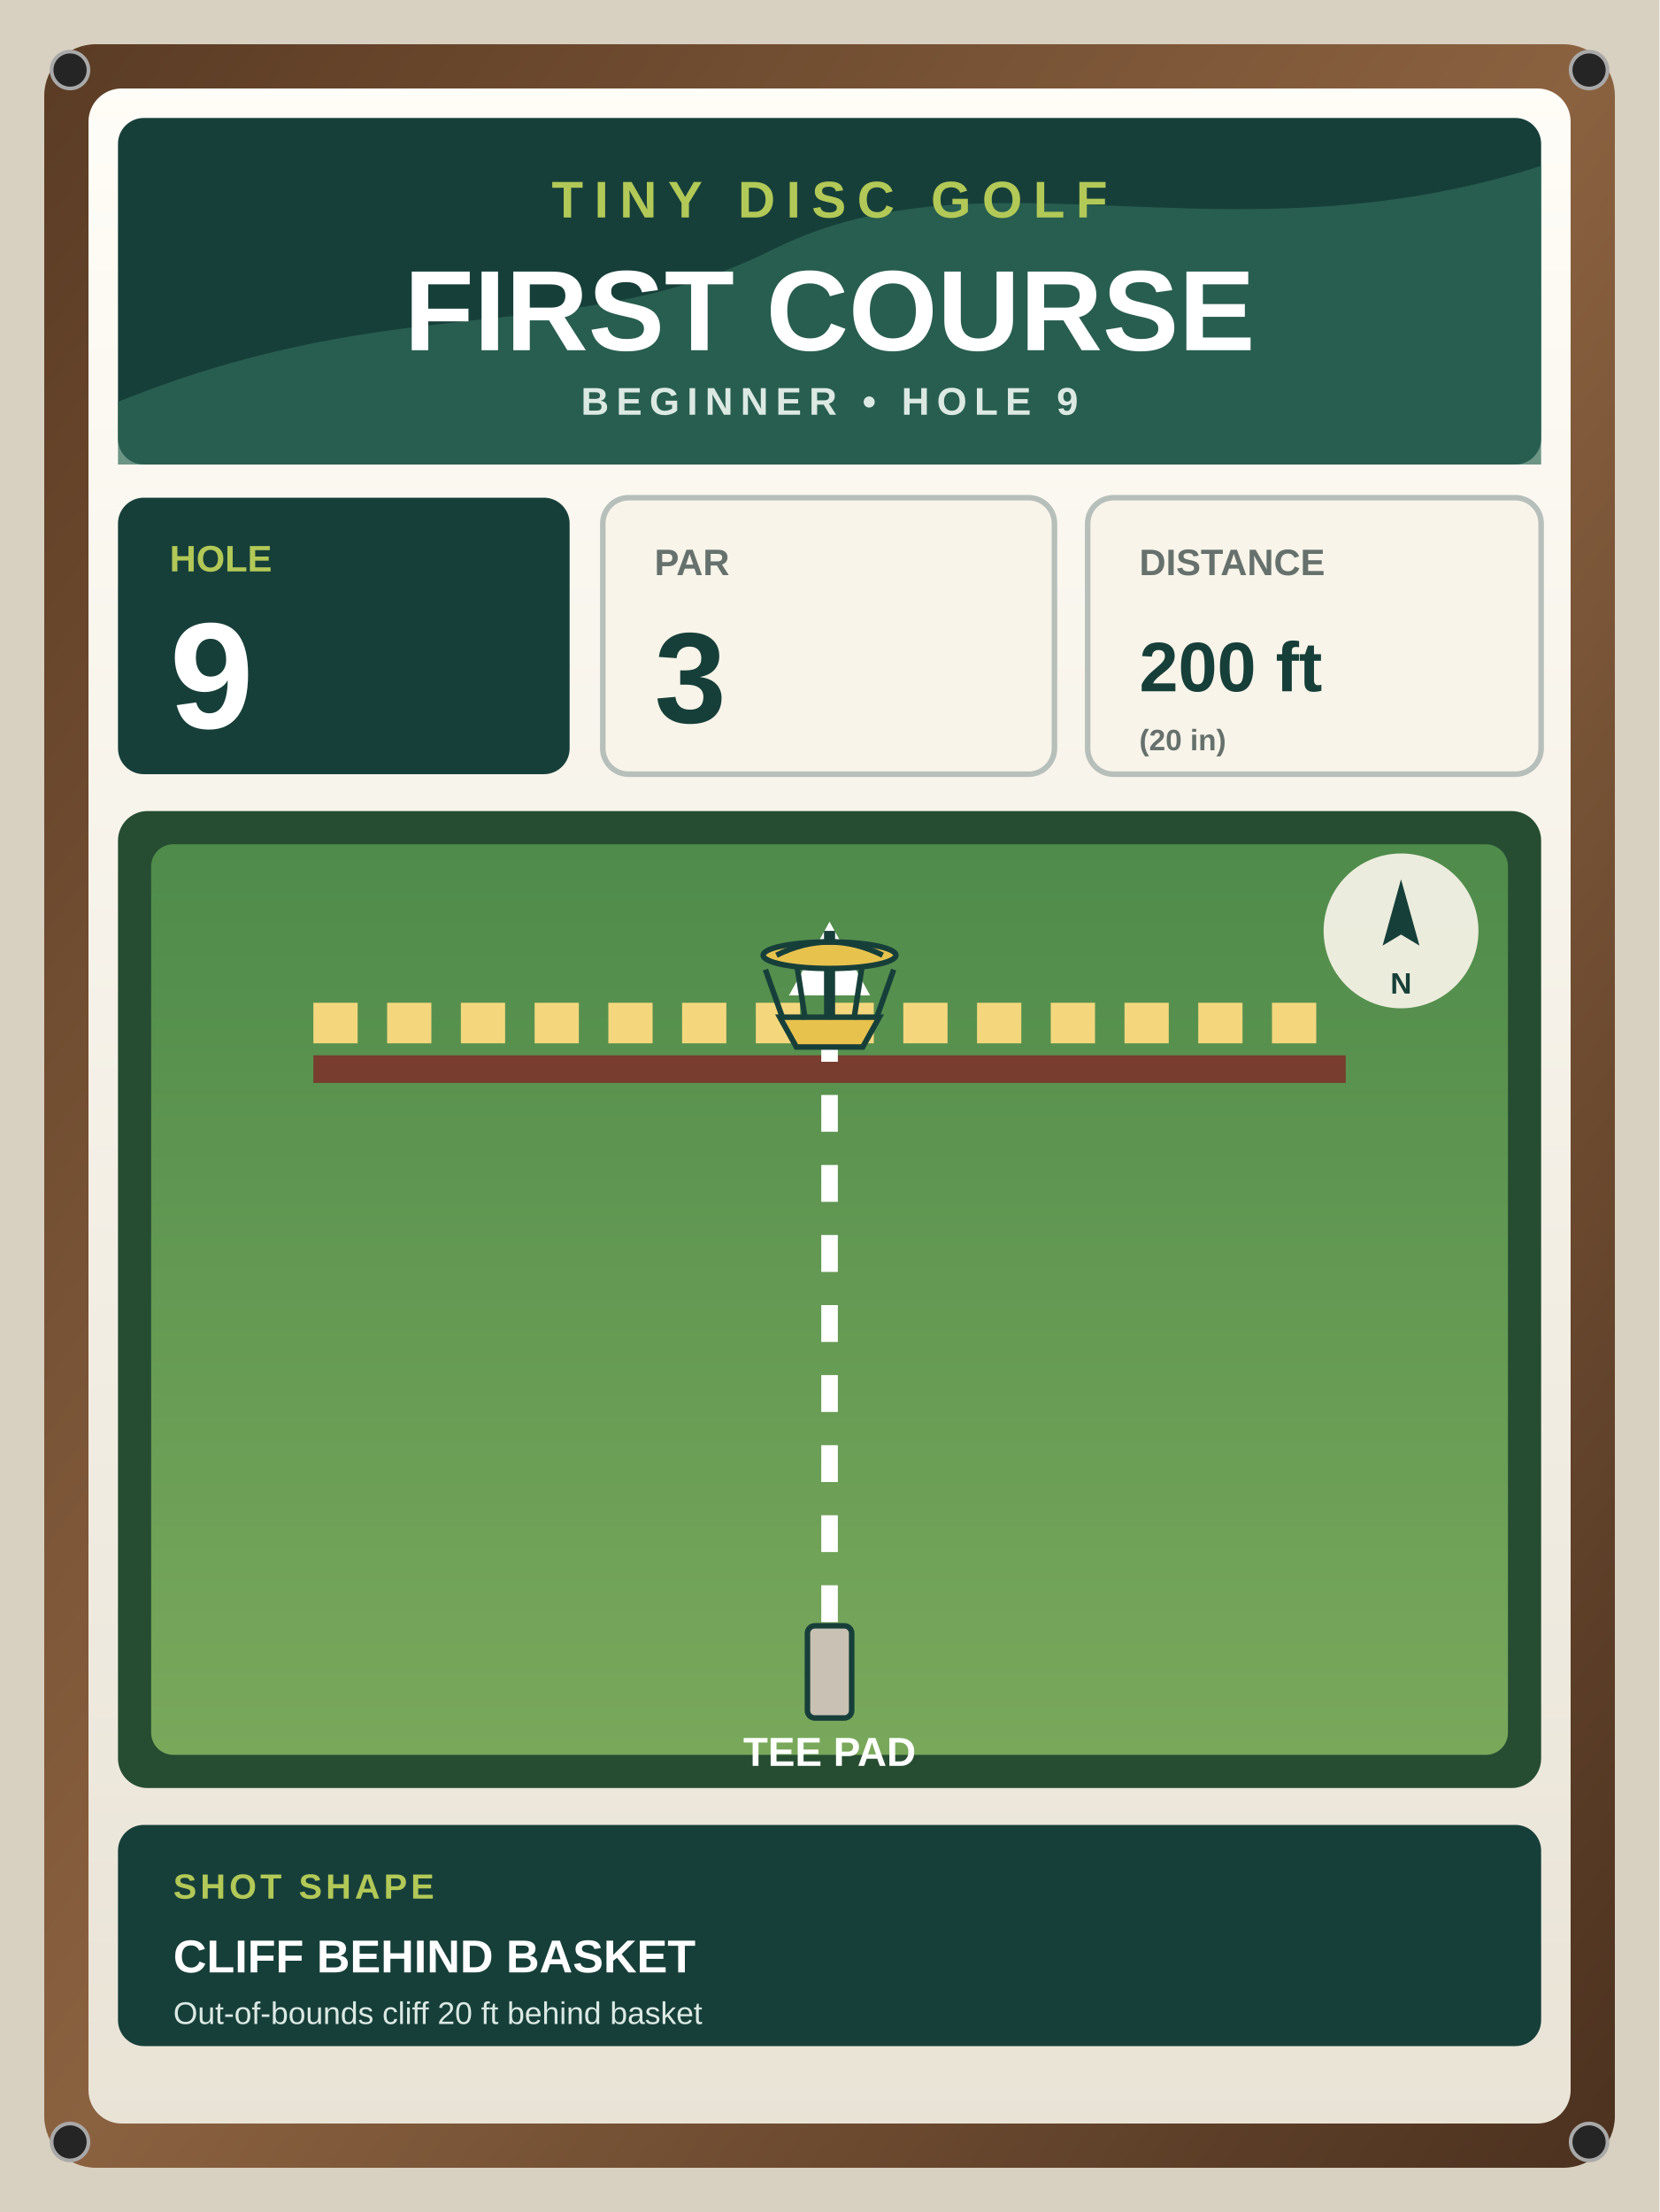
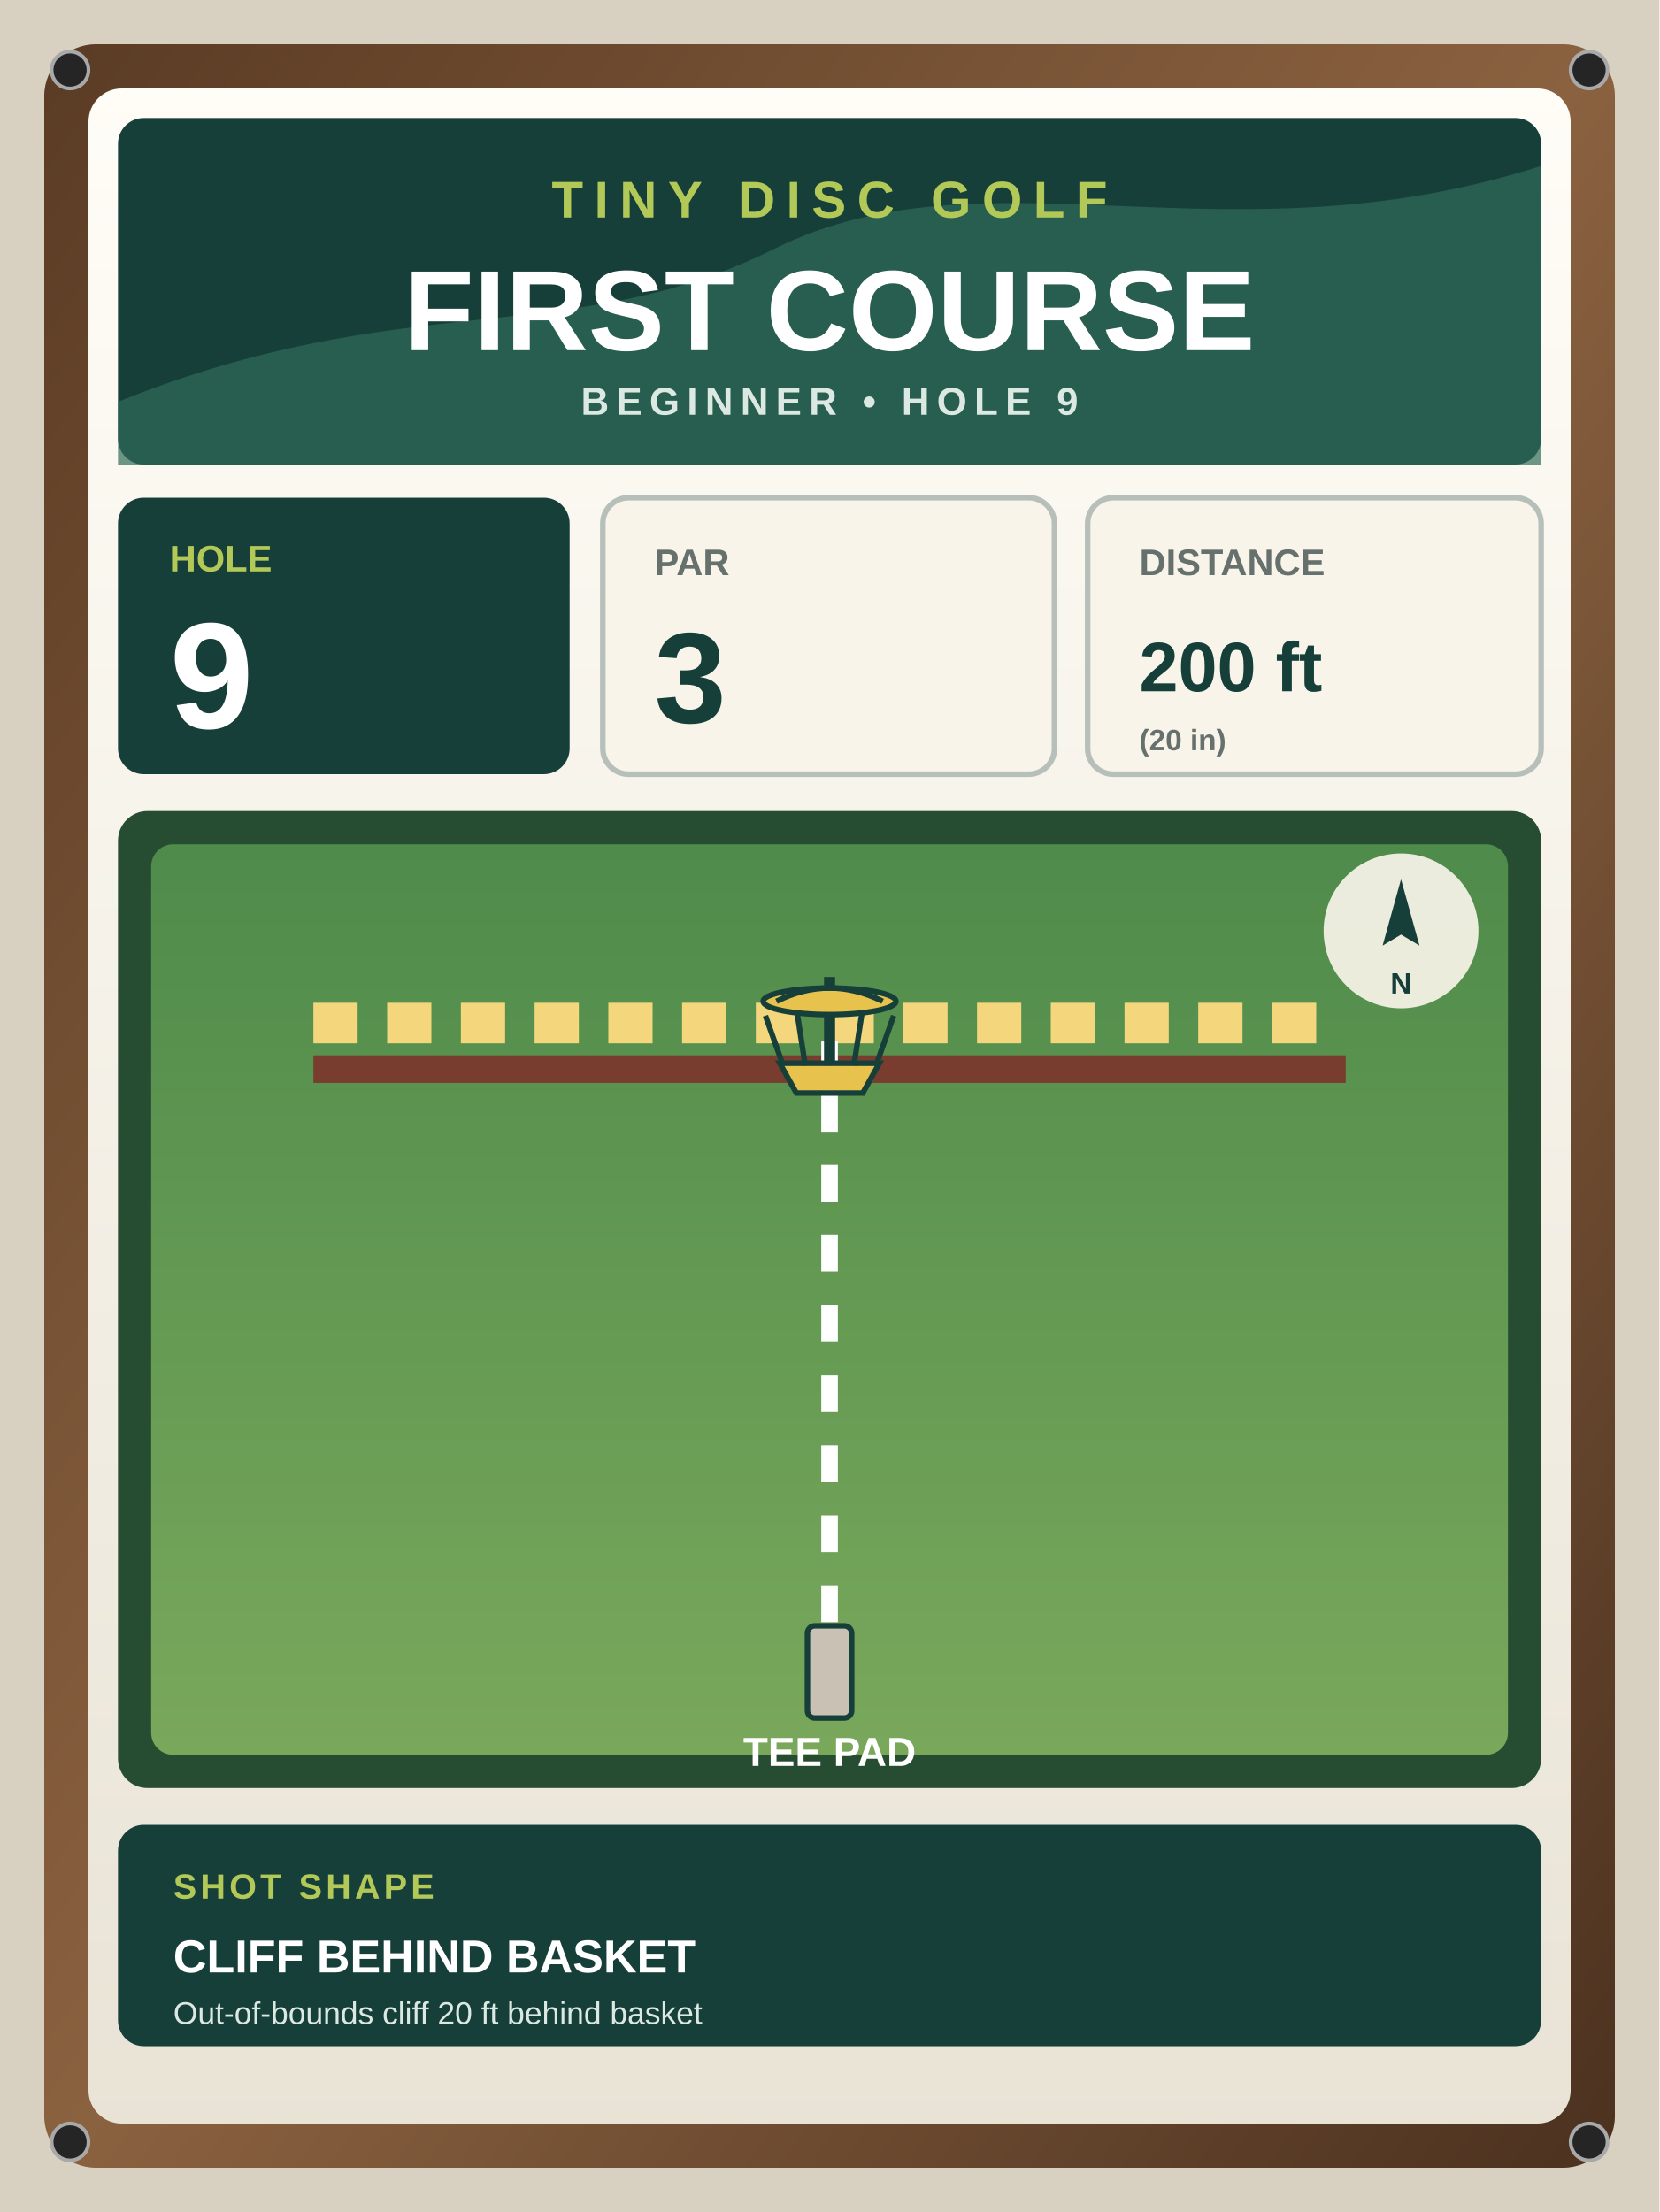
<svg xmlns="http://www.w3.org/2000/svg" viewBox="0 0 900 1200" role="img" aria-labelledby="title">
  <defs>
    <linearGradient id="wood" x1="0" x2="1" y1="0" y2="1">
      <stop stop-color="#5a3b24" />
      <stop offset=".5" stop-color="#8b6240" />
      <stop offset="1" stop-color="#4b311f" />
    </linearGradient>
    <linearGradient id="paper" x1="0" x2="0" y1="0" y2="1">
      <stop stop-color="#fffdf7" />
      <stop offset="1" stop-color="#e9e3d6" />
    </linearGradient>
    <linearGradient id="fairway" x1="0" x2="0" y1="0" y2="1">
      <stop stop-color="#4f8b4b" />
      <stop offset="1" stop-color="#79a85b" />
    </linearGradient>
  </defs>
  <rect width="900" height="1200" fill="#d8d0c0" />
  <rect x="24" y="24" width="852" height="1152" rx="28" fill="url(#wood)" />
  <rect x="48" y="48" width="804" height="1104" rx="18" fill="url(#paper)" />
  <rect x="64" y="64" width="772" height="188" rx="14" fill="#173f3a" />
  <path d="M64 218 C220 155 310 190 420 135 C535 78 665 145 836 90 L836 252 L64 252 Z" fill="#2f6b58" opacity=".7" />
  <text x="450" y="118" text-anchor="middle" font-family="Arial,sans-serif" font-size="28" font-weight="800" letter-spacing="6" fill="#b2c957">TINY DISC GOLF</text>
  <text x="450" y="190" text-anchor="middle" font-family="Arial,sans-serif" font-size="62" font-weight="900" fill="#fff">FIRST COURSE</text>
  <text x="450" y="225" text-anchor="middle" font-family="Arial,sans-serif" font-size="21" font-weight="700" letter-spacing="4" fill="#dce9e3">BEGINNER • HOLE 9</text>
  <rect x="64" y="270" width="245" height="150" rx="14" fill="#173f3a" />
  <text x="92" y="310" font-family="Arial,sans-serif" font-size="20" font-weight="800" fill="#b2c957">HOLE</text>
  <text x="92" y="395" font-family="Arial,sans-serif" font-size="82" font-weight="900" fill="#fff">9</text>
  <rect x="327" y="270" width="245" height="150" rx="14" fill="#f8f4e9" stroke="#b7bfbb" stroke-width="3" />
  <text x="355" y="312" font-family="Arial,sans-serif" font-size="20" font-weight="800" fill="#66716d">PAR</text>
  <text x="355" y="392" font-family="Arial,sans-serif" font-size="70" font-weight="900" fill="#173f3a">3</text>
  <rect x="590" y="270" width="246" height="150" rx="14" fill="#f8f4e9" stroke="#b7bfbb" stroke-width="3" />
  <text x="618" y="312" font-family="Arial,sans-serif" font-size="20" font-weight="800" fill="#66716d">DISTANCE</text>
  <text x="618" y="375" font-family="Arial,sans-serif" font-size="38" font-weight="900" fill="#173f3a">200 ft</text>
  <text x="618" y="407" font-family="Arial,sans-serif" font-size="16" font-weight="700" fill="#66716d">(20 in)</text>
  <rect x="64" y="440" width="772" height="530" rx="16" fill="#264d31" />
  <rect x="82" y="458" width="736" height="494" rx="12" fill="url(#fairway)" />
  <path d="M170 555 L730 555" stroke="#f4d77d" stroke-width="22" stroke-dasharray="24 16" />
  <path d="M170 580 L730 580" stroke="#783d2e" stroke-width="15" />
  <rect x="438" y="882" width="24" height="50" rx="4" fill="#c9c2b4" stroke="#173f3a" stroke-width="3" />
  <text x="450" y="958" text-anchor="middle" font-family="Arial,sans-serif" font-size="22" font-weight="900" fill="#fff">TEE PAD</text>
-   <path d="M450 880 C450 760 450 650 450 540" fill="none" stroke="#fff" stroke-width="9" stroke-dasharray="20 18" />
-   <polygon points="450,500 428,540 472,540" fill="#fff" />
-   <g transform="translate(450 505) scale(.6)">
+   <path d="M450 880 C450 760 450 650 450 565" fill="none" stroke="#fff" stroke-width="9" stroke-dasharray="20 18" />
+   <g transform="translate(450 530) scale(.6)">
    <rect x="-5" y="0" width="10" height="80" fill="#173f3a" />
    <path d="M-45 78 L45 78 L30 105 L-30 105 Z" fill="#e7c34e" stroke="#173f3a" stroke-width="5" />
    <path d="M-42 80 L-58 35 M-22 80 L-30 28 M0 80 L0 24 M22 80 L30 28 M42 80 L58 35" stroke="#173f3a" stroke-width="5" />
    <ellipse cx="0" cy="22" rx="60" ry="12" fill="#e7c34e" stroke="#173f3a" stroke-width="5" />
    <path d="M-48 22 Q0 -2 48 22" fill="none" stroke="#173f3a" stroke-width="5" />
  </g>
  <g transform="translate(760 505)">
    <circle r="42" fill="#f8f4e9" opacity=".92" />
    <path d="M0 -28 L10 8 L0 2 L-10 8 Z" fill="#173f3a" />
    <text x="0" y="34" text-anchor="middle" font-family="Arial,sans-serif" font-size="16" font-weight="900" fill="#173f3a">N</text>
  </g>
  <rect x="64" y="990" width="772" height="120" rx="14" fill="#173f3a" />
  <text x="94" y="1030" font-family="Arial,sans-serif" font-size="19" font-weight="900" letter-spacing="2" fill="#b2c957">SHOT SHAPE</text>
  <text x="94" y="1070" font-family="Arial,sans-serif" font-size="25" font-weight="800" fill="#fff">CLIFF BEHIND BASKET</text>
  <text x="94" y="1098" font-family="Arial,sans-serif" font-size="17" fill="#dce9e3">Out-of-bounds cliff 20 ft behind basket</text>
  <g fill="#252525" stroke="#a9a9a9" stroke-width="2">
    <circle cx="38" cy="38" r="10" />
    <circle cx="862" cy="38" r="10" />
    <circle cx="38" cy="1162" r="10" />
    <circle cx="862" cy="1162" r="10" />
  </g>
</svg>
